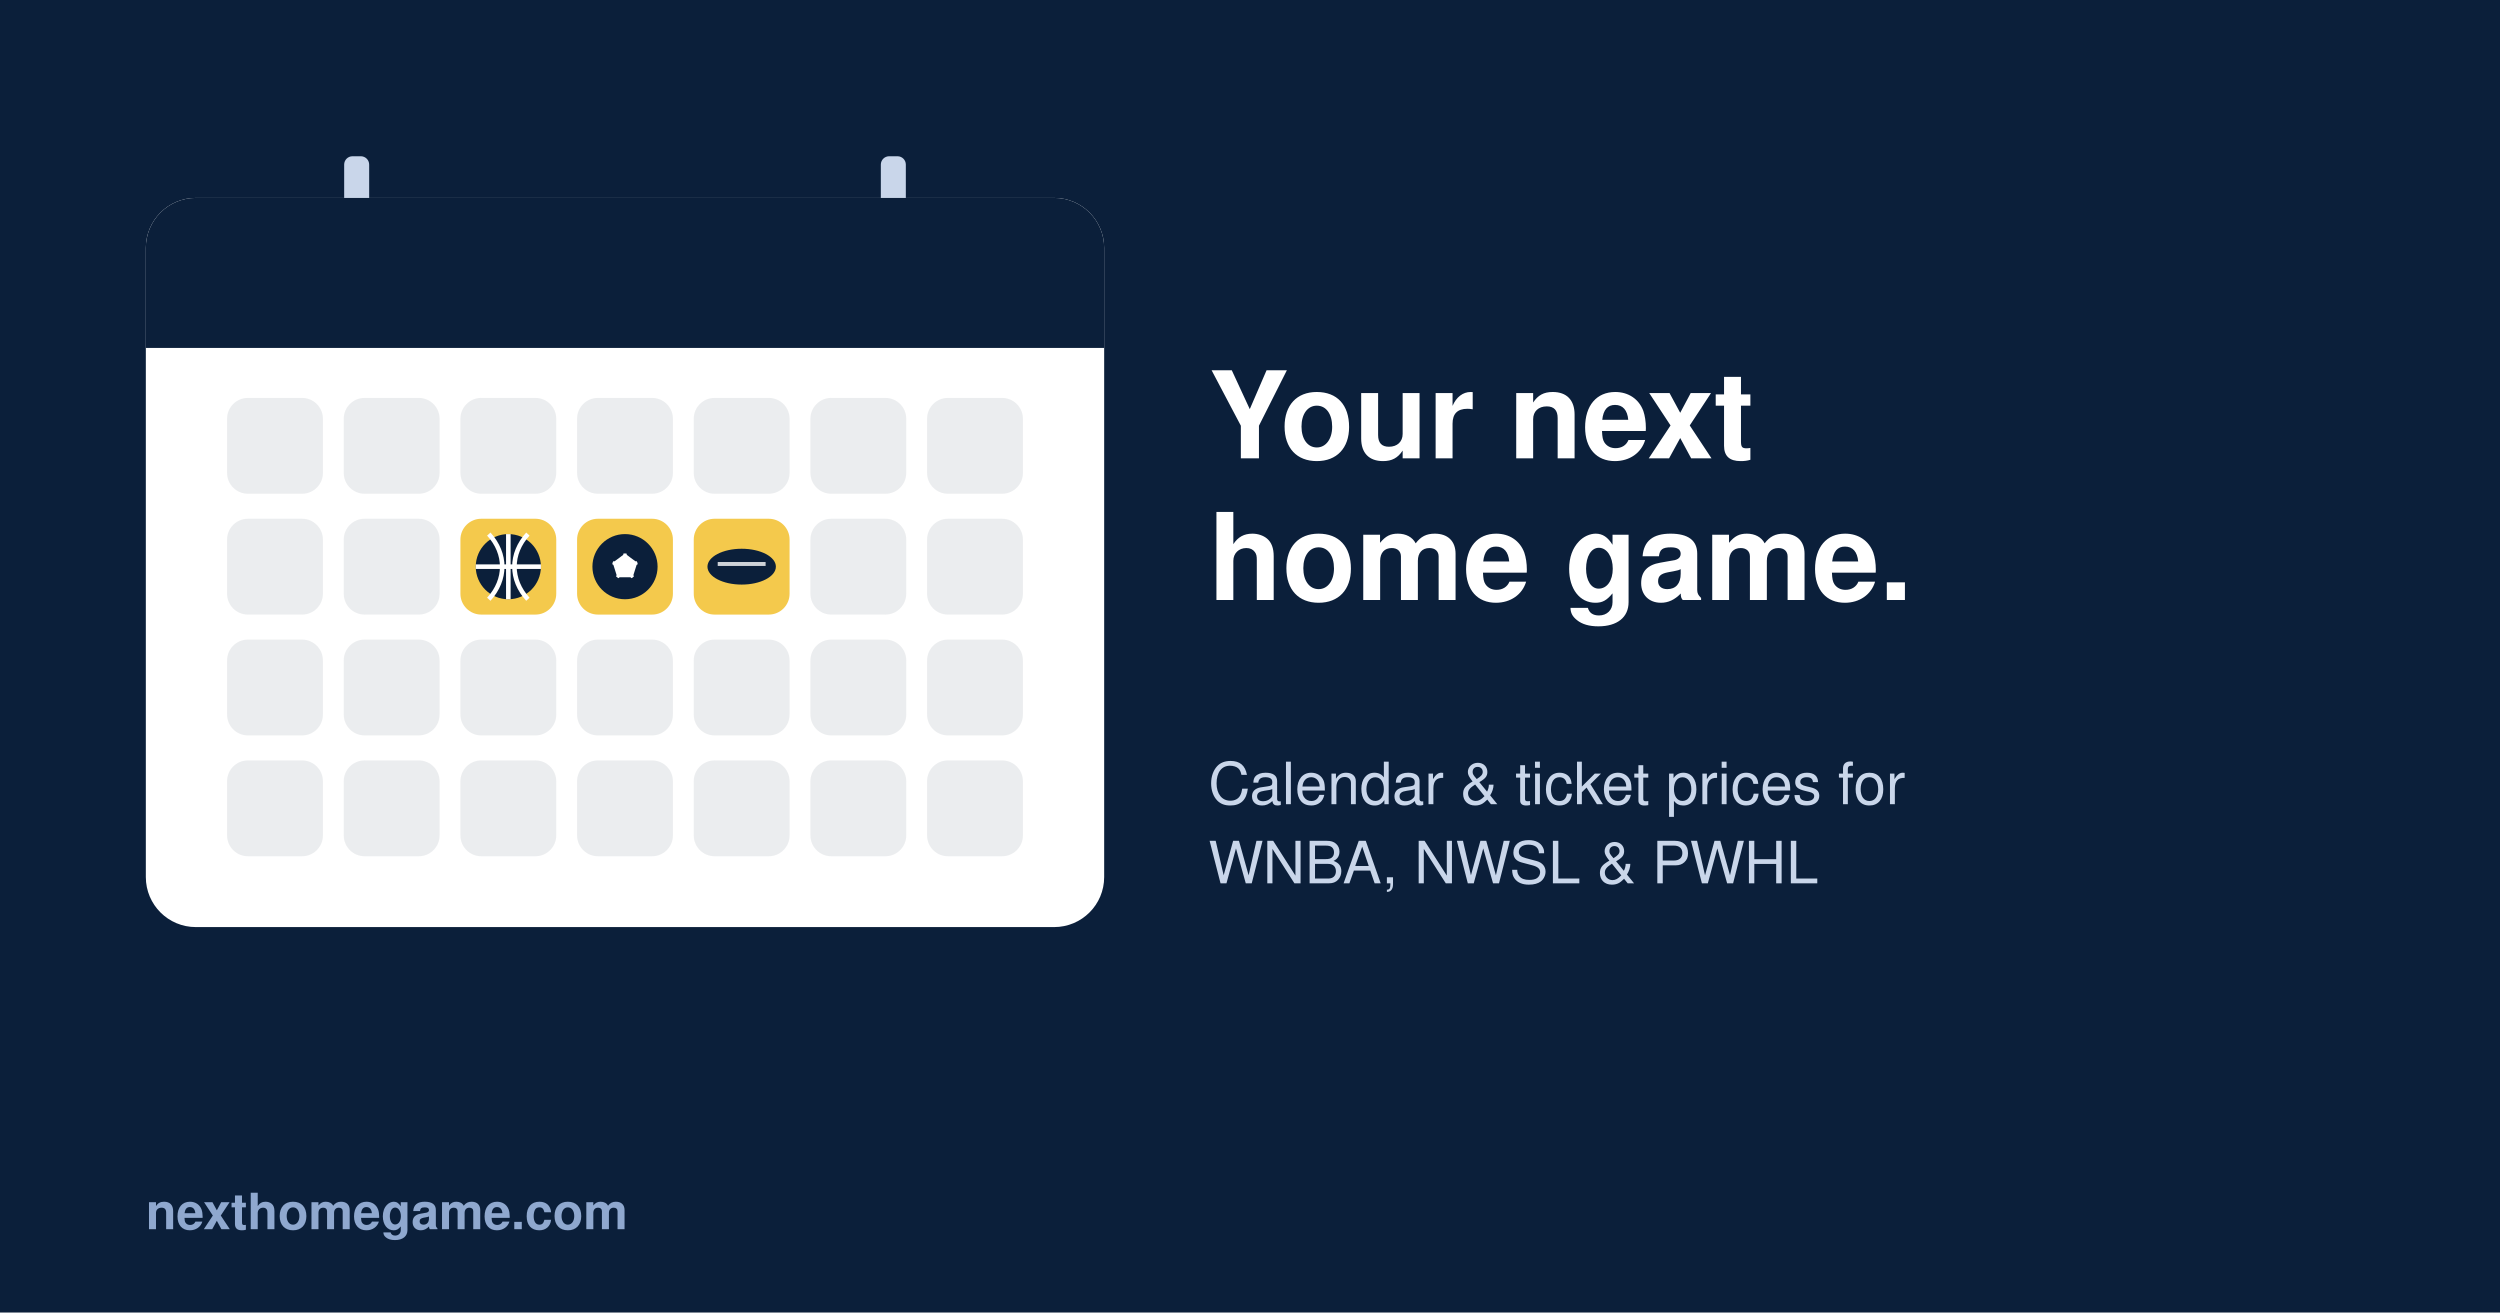
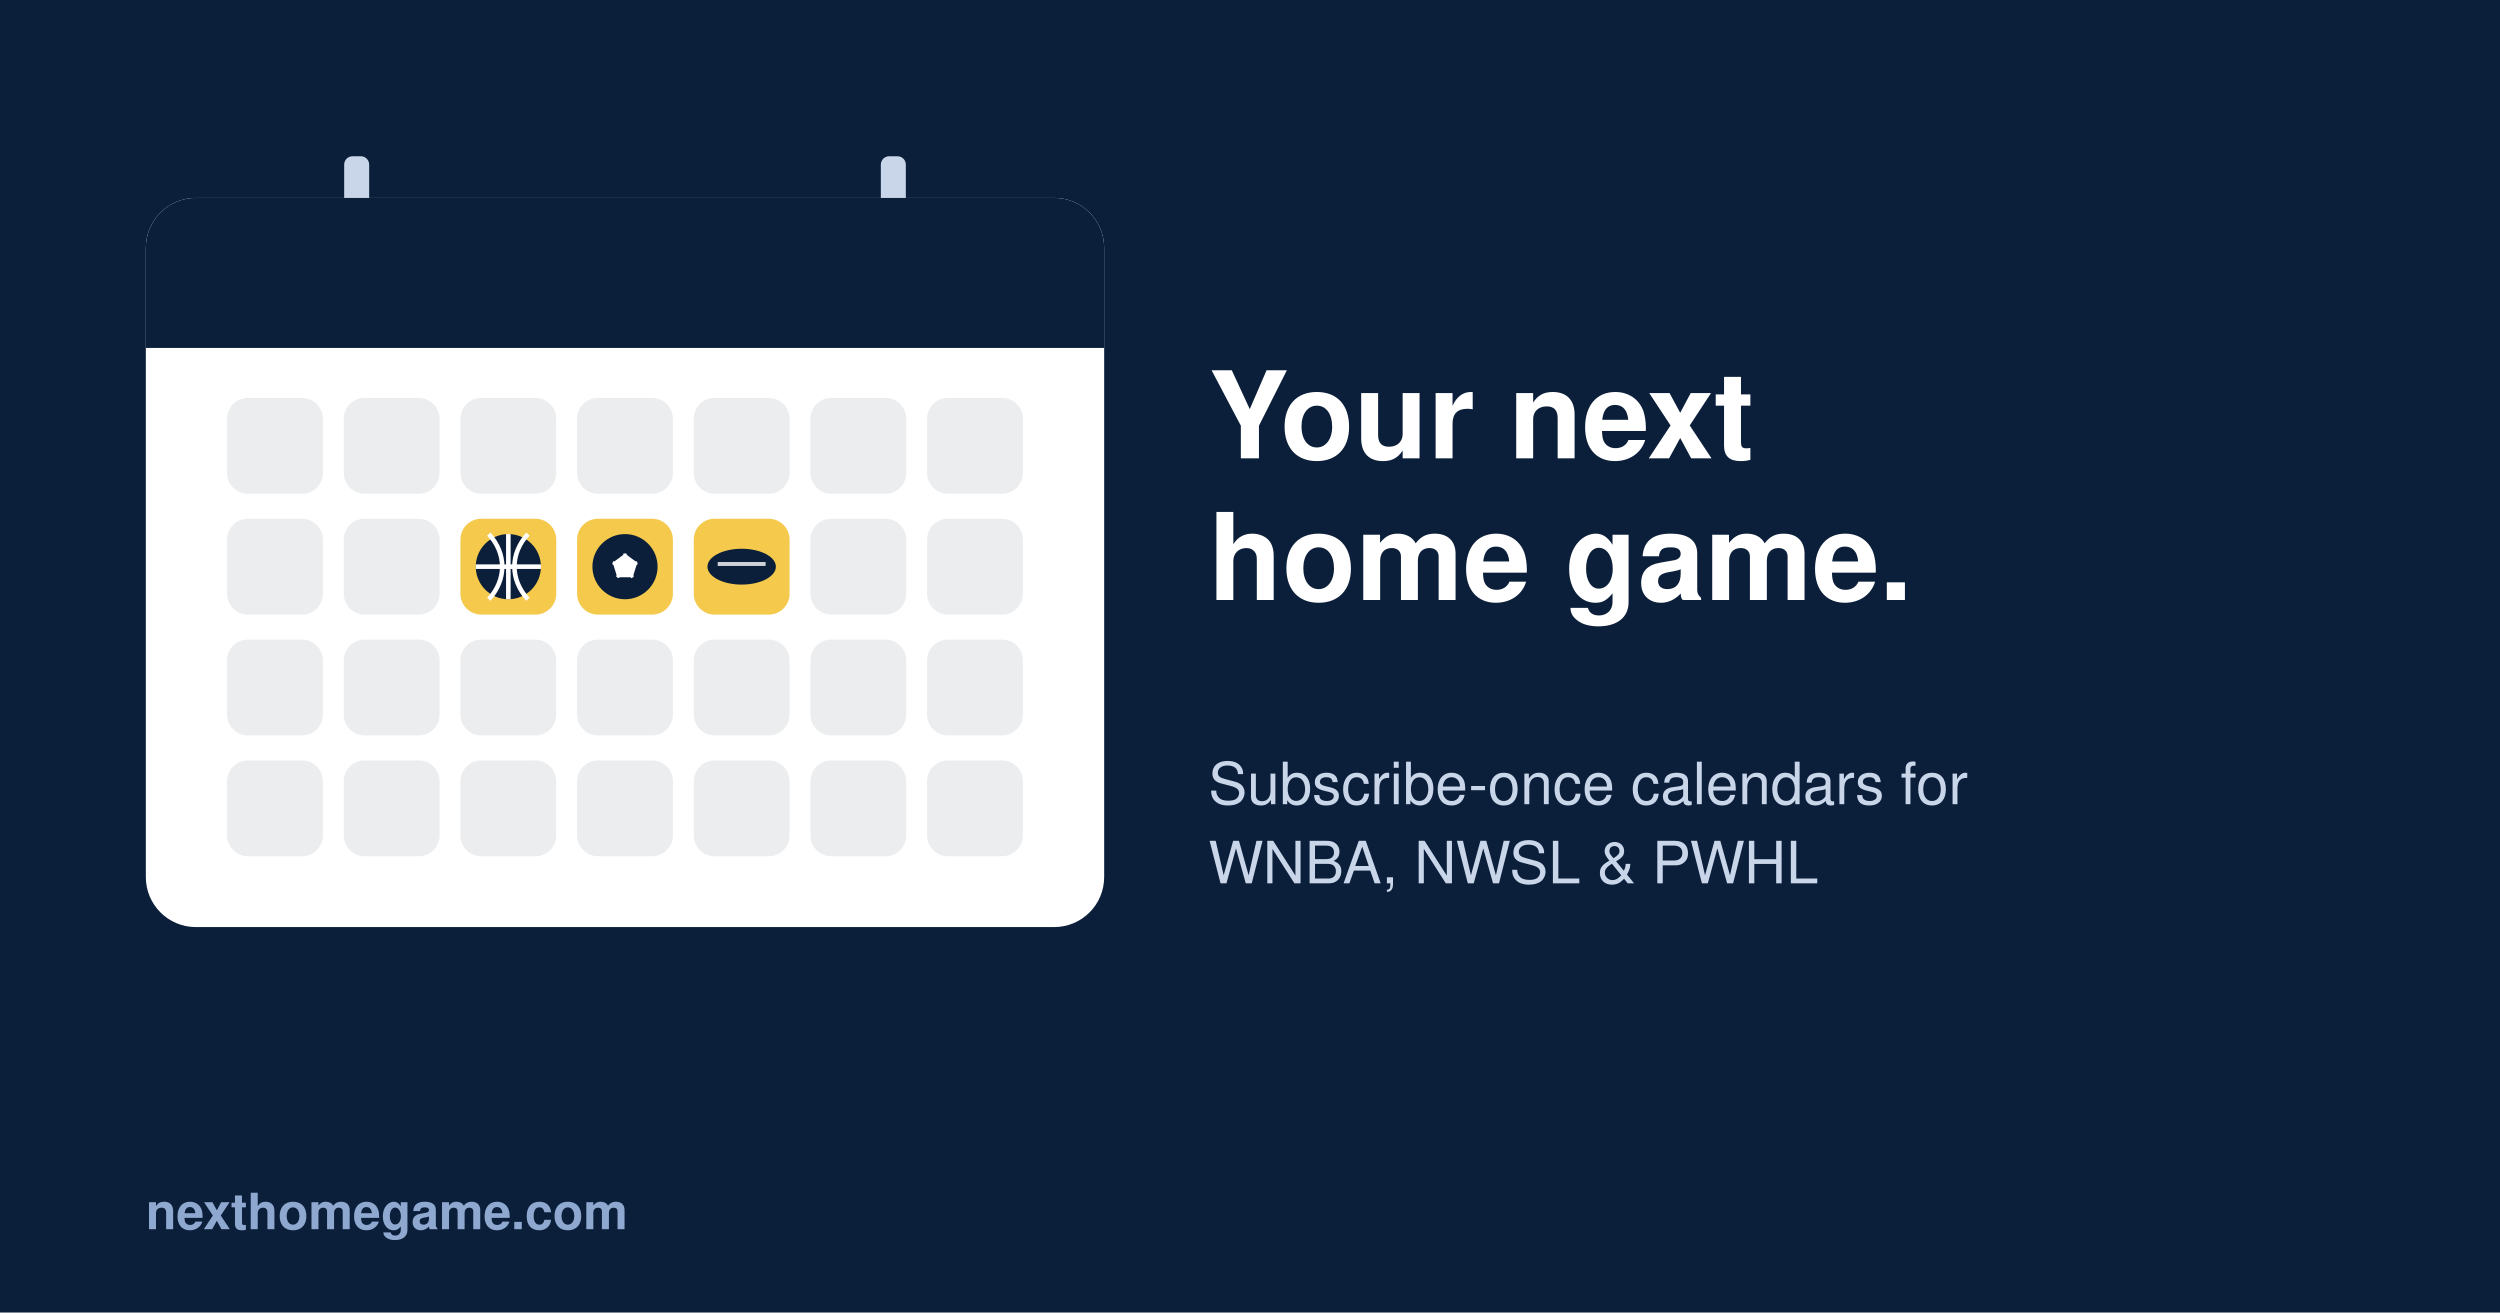
<svg xmlns="http://www.w3.org/2000/svg" width="1200" height="630" viewBox="0 0 1200 630" role="img">
  <rect width="1200" height="630" fill="#0b1f3a" />
  <rect x="165.2" y="75" width="12" height="26" rx="4" fill="#c9d6ea" />
  <rect x="422.8" y="75" width="12" height="26" rx="4" fill="#c9d6ea" />
  <rect x="70" y="95" width="460" height="350" rx="24" fill="#ffffff" />
  <path d="M70 167 V119 A24 24 0 0 1 94 95 H506 A24 24 0 0 1 530 119 V167 Z" fill="#0b1f3a" />
  <rect x="109.0" y="191" width="46" height="46" rx="10" fill="#c7ccd1" opacity="0.35" />
  <rect x="165.0" y="191" width="46" height="46" rx="10" fill="#c7ccd1" opacity="0.35" />
  <rect x="221.0" y="191" width="46" height="46" rx="10" fill="#c7ccd1" opacity="0.35" />
  <rect x="277.0" y="191" width="46" height="46" rx="10" fill="#c7ccd1" opacity="0.35" />
  <rect x="333.0" y="191" width="46" height="46" rx="10" fill="#c7ccd1" opacity="0.35" />
  <rect x="389.0" y="191" width="46" height="46" rx="10" fill="#c7ccd1" opacity="0.35" />
  <rect x="445.0" y="191" width="46" height="46" rx="10" fill="#c7ccd1" opacity="0.35" />
  <rect x="109.0" y="249" width="46" height="46" rx="10" fill="#c7ccd1" opacity="0.35" />
  <rect x="165.0" y="249" width="46" height="46" rx="10" fill="#c7ccd1" opacity="0.35" />
  <rect x="221.0" y="249" width="46" height="46" rx="10" fill="#f4c94c" />
  <circle cx="244.0" cy="272.0" r="15.64" fill="#0b1f3a" />
  <path d="M228.36 272.0 H259.64 M244.0 256.36 V287.64" stroke="#ffffff" stroke-width="2.19" fill="none" />
  <path d="M234.616 256.36 C243.218 265.744 243.218 278.256 234.616 287.64" stroke="#ffffff" stroke-width="2.19" fill="none" />
  <path d="M253.384 256.36 C244.782 265.744 244.782 278.256 253.384 287.64" stroke="#ffffff" stroke-width="2.19" fill="none" />
  <rect x="277.0" y="249" width="46" height="46" rx="10" fill="#f4c94c" />
  <circle cx="300.0" cy="272.0" r="15.64" fill="#0b1f3a" />
  <path d="M300.0 272.0 L300.0 265.7" stroke="#ffffff" stroke-width="1.564" />
  <path d="M300.0 272.0 L305.9 270.1" stroke="#ffffff" stroke-width="1.564" />
  <path d="M300.0 272.0 L303.7 277.1" stroke="#ffffff" stroke-width="1.564" />
  <path d="M300.0 272.0 L296.3 277.1" stroke="#ffffff" stroke-width="1.564" />
  <path d="M300.0 272.0 L294.1 270.1" stroke="#ffffff" stroke-width="1.564" />
  <polygon points="300.0,265.7 305.9,270.1 303.7,277.1 296.3,277.1 294.1,270.1" fill="#ffffff" />
  <rect x="333.0" y="249" width="46" height="46" rx="10" fill="#f4c94c" />
  <ellipse cx="356.0" cy="272.0" rx="16.422" ry="8.602" fill="#0b1f3a" />
  <path d="M344.505 270.71 H367.495" stroke="#ffffff" stroke-width="1.892" opacity="0.8" />
  <rect x="389.0" y="249" width="46" height="46" rx="10" fill="#c7ccd1" opacity="0.35" />
  <rect x="445.0" y="249" width="46" height="46" rx="10" fill="#c7ccd1" opacity="0.35" />
  <rect x="109.0" y="307" width="46" height="46" rx="10" fill="#c7ccd1" opacity="0.35" />
  <rect x="165.0" y="307" width="46" height="46" rx="10" fill="#c7ccd1" opacity="0.35" />
  <rect x="221.0" y="307" width="46" height="46" rx="10" fill="#c7ccd1" opacity="0.35" />
  <rect x="277.0" y="307" width="46" height="46" rx="10" fill="#c7ccd1" opacity="0.35" />
  <rect x="333.0" y="307" width="46" height="46" rx="10" fill="#c7ccd1" opacity="0.35" />
  <rect x="389.0" y="307" width="46" height="46" rx="10" fill="#c7ccd1" opacity="0.35" />
  <rect x="445.0" y="307" width="46" height="46" rx="10" fill="#c7ccd1" opacity="0.35" />
  <rect x="109.0" y="365" width="46" height="46" rx="10" fill="#c7ccd1" opacity="0.35" />
  <rect x="165.0" y="365" width="46" height="46" rx="10" fill="#c7ccd1" opacity="0.35" />
  <rect x="221.0" y="365" width="46" height="46" rx="10" fill="#c7ccd1" opacity="0.35" />
  <rect x="277.0" y="365" width="46" height="46" rx="10" fill="#c7ccd1" opacity="0.35" />
  <rect x="333.0" y="365" width="46" height="46" rx="10" fill="#c7ccd1" opacity="0.35" />
  <rect x="389.0" y="365" width="46" height="46" rx="10" fill="#c7ccd1" opacity="0.35" />
  <rect x="445.0" y="365" width="46" height="46" rx="10" fill="#c7ccd1" opacity="0.35" />
  <text x="580" y="220" font-family="-apple-system, 'Segoe UI', Helvetica, Arial, sans-serif" font-size="58" font-weight="700" fill="#ffffff">
    <tspan x="580">Your next</tspan>
    <tspan x="580" dy="68">home game.</tspan>
  </text>
  <text x="580" y="386" font-family="-apple-system, 'Segoe UI', Helvetica, Arial, sans-serif" font-size="28" fill="#c9d6ea">
-     <tspan x="580">Calendar &amp; ticket prices for</tspan>
+     <tspan x="580">Subscribe-once calendars for</tspan>
    <tspan x="580" dy="38">WNBA, NWSL &amp; PWHL</tspan>
  </text>
  <text x="70" y="590" font-family="-apple-system, 'Segoe UI', Helvetica, Arial, sans-serif" font-size="24" font-weight="600" fill="#8fa8cf">nexthomegame.com</text>
</svg>
